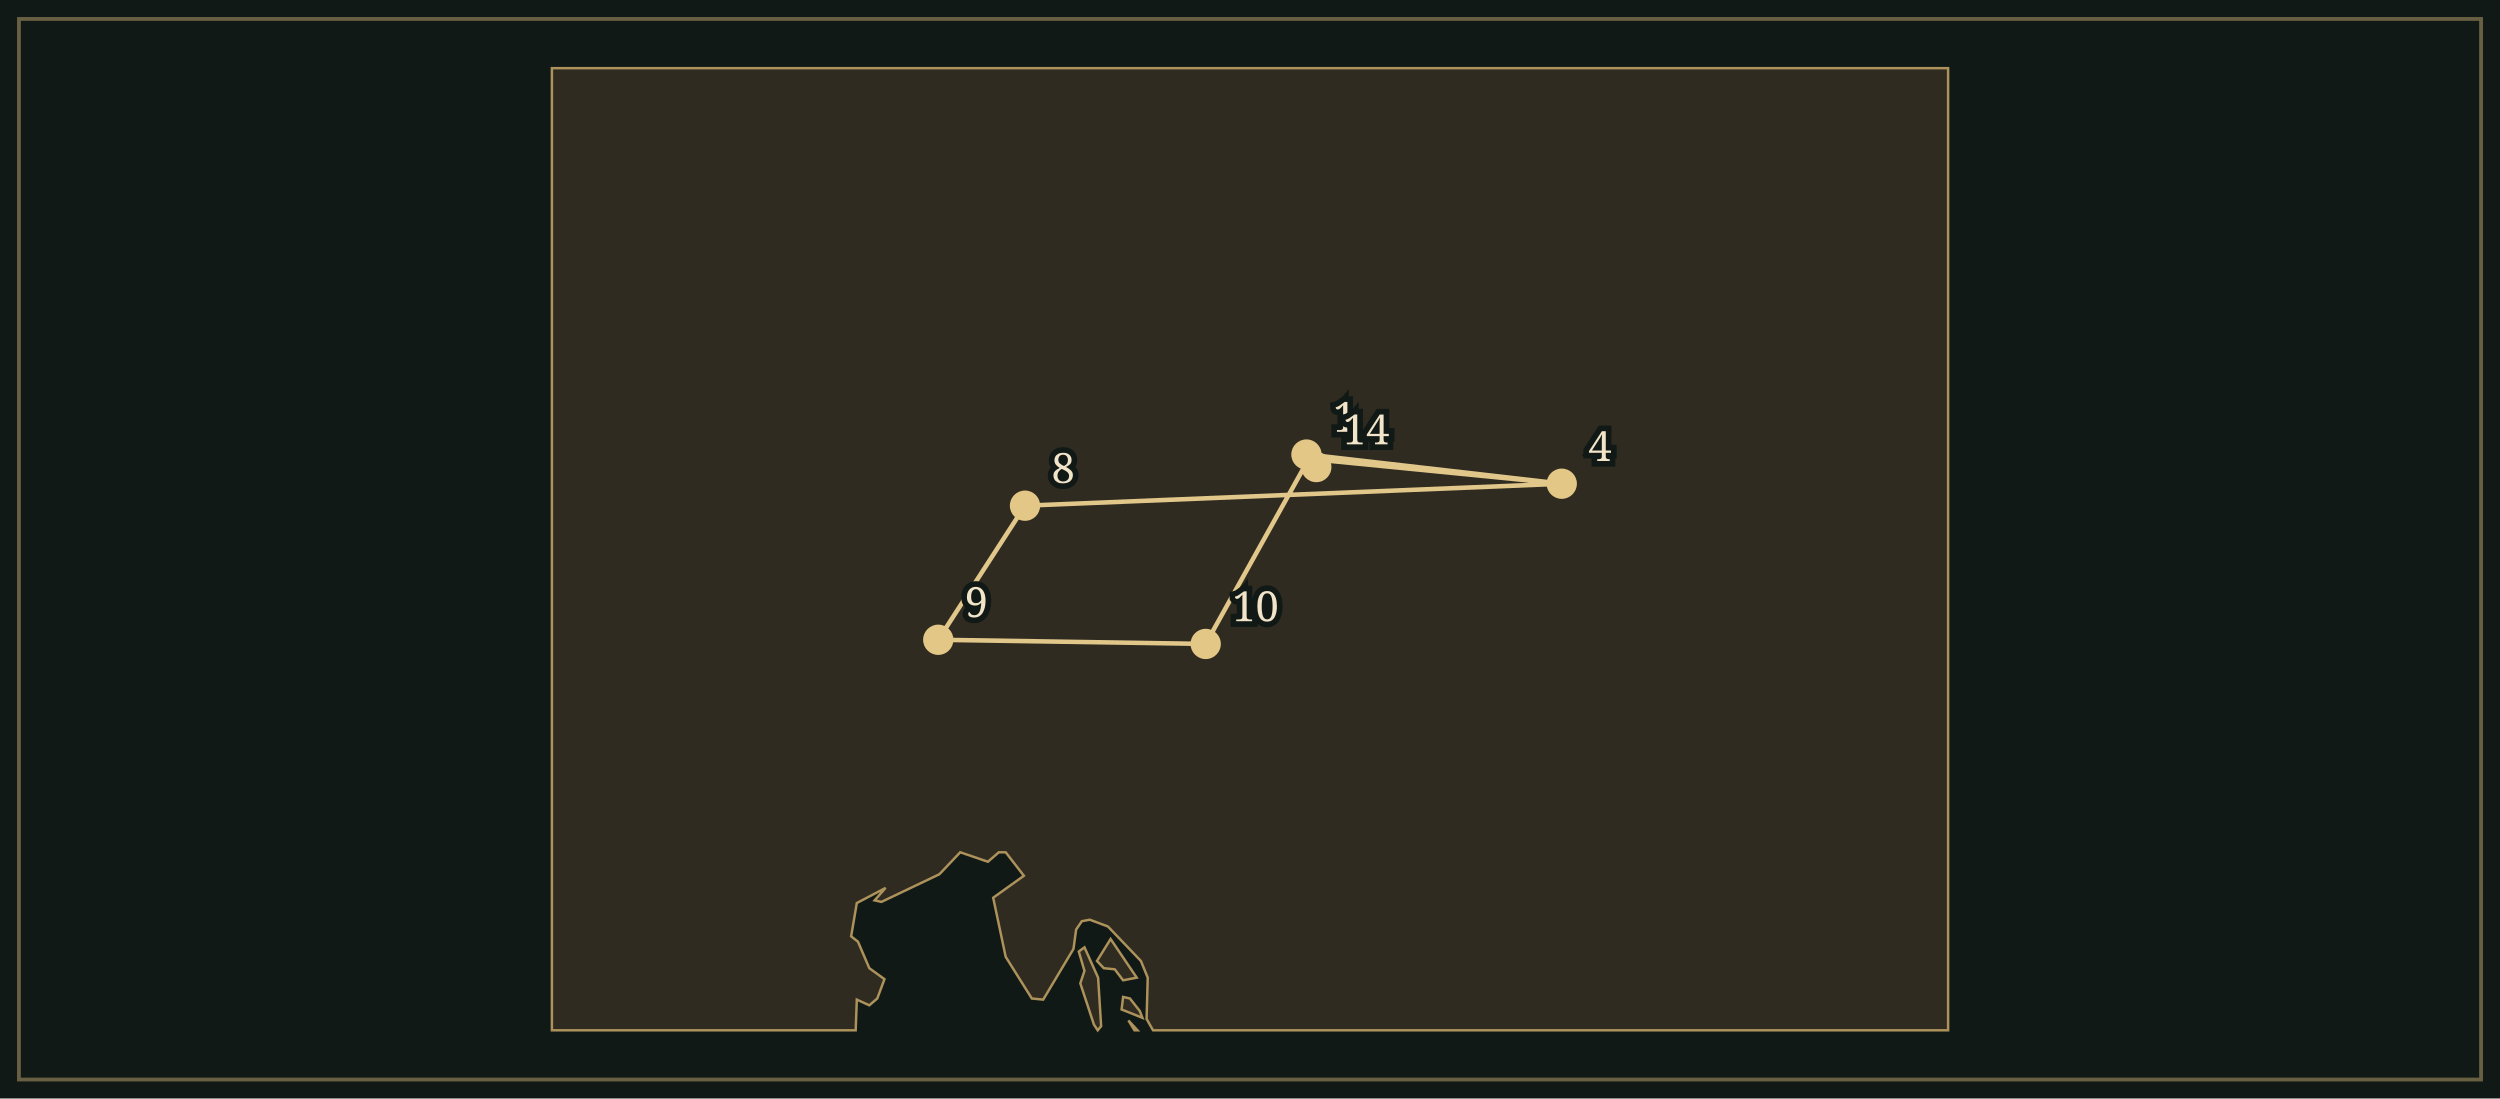
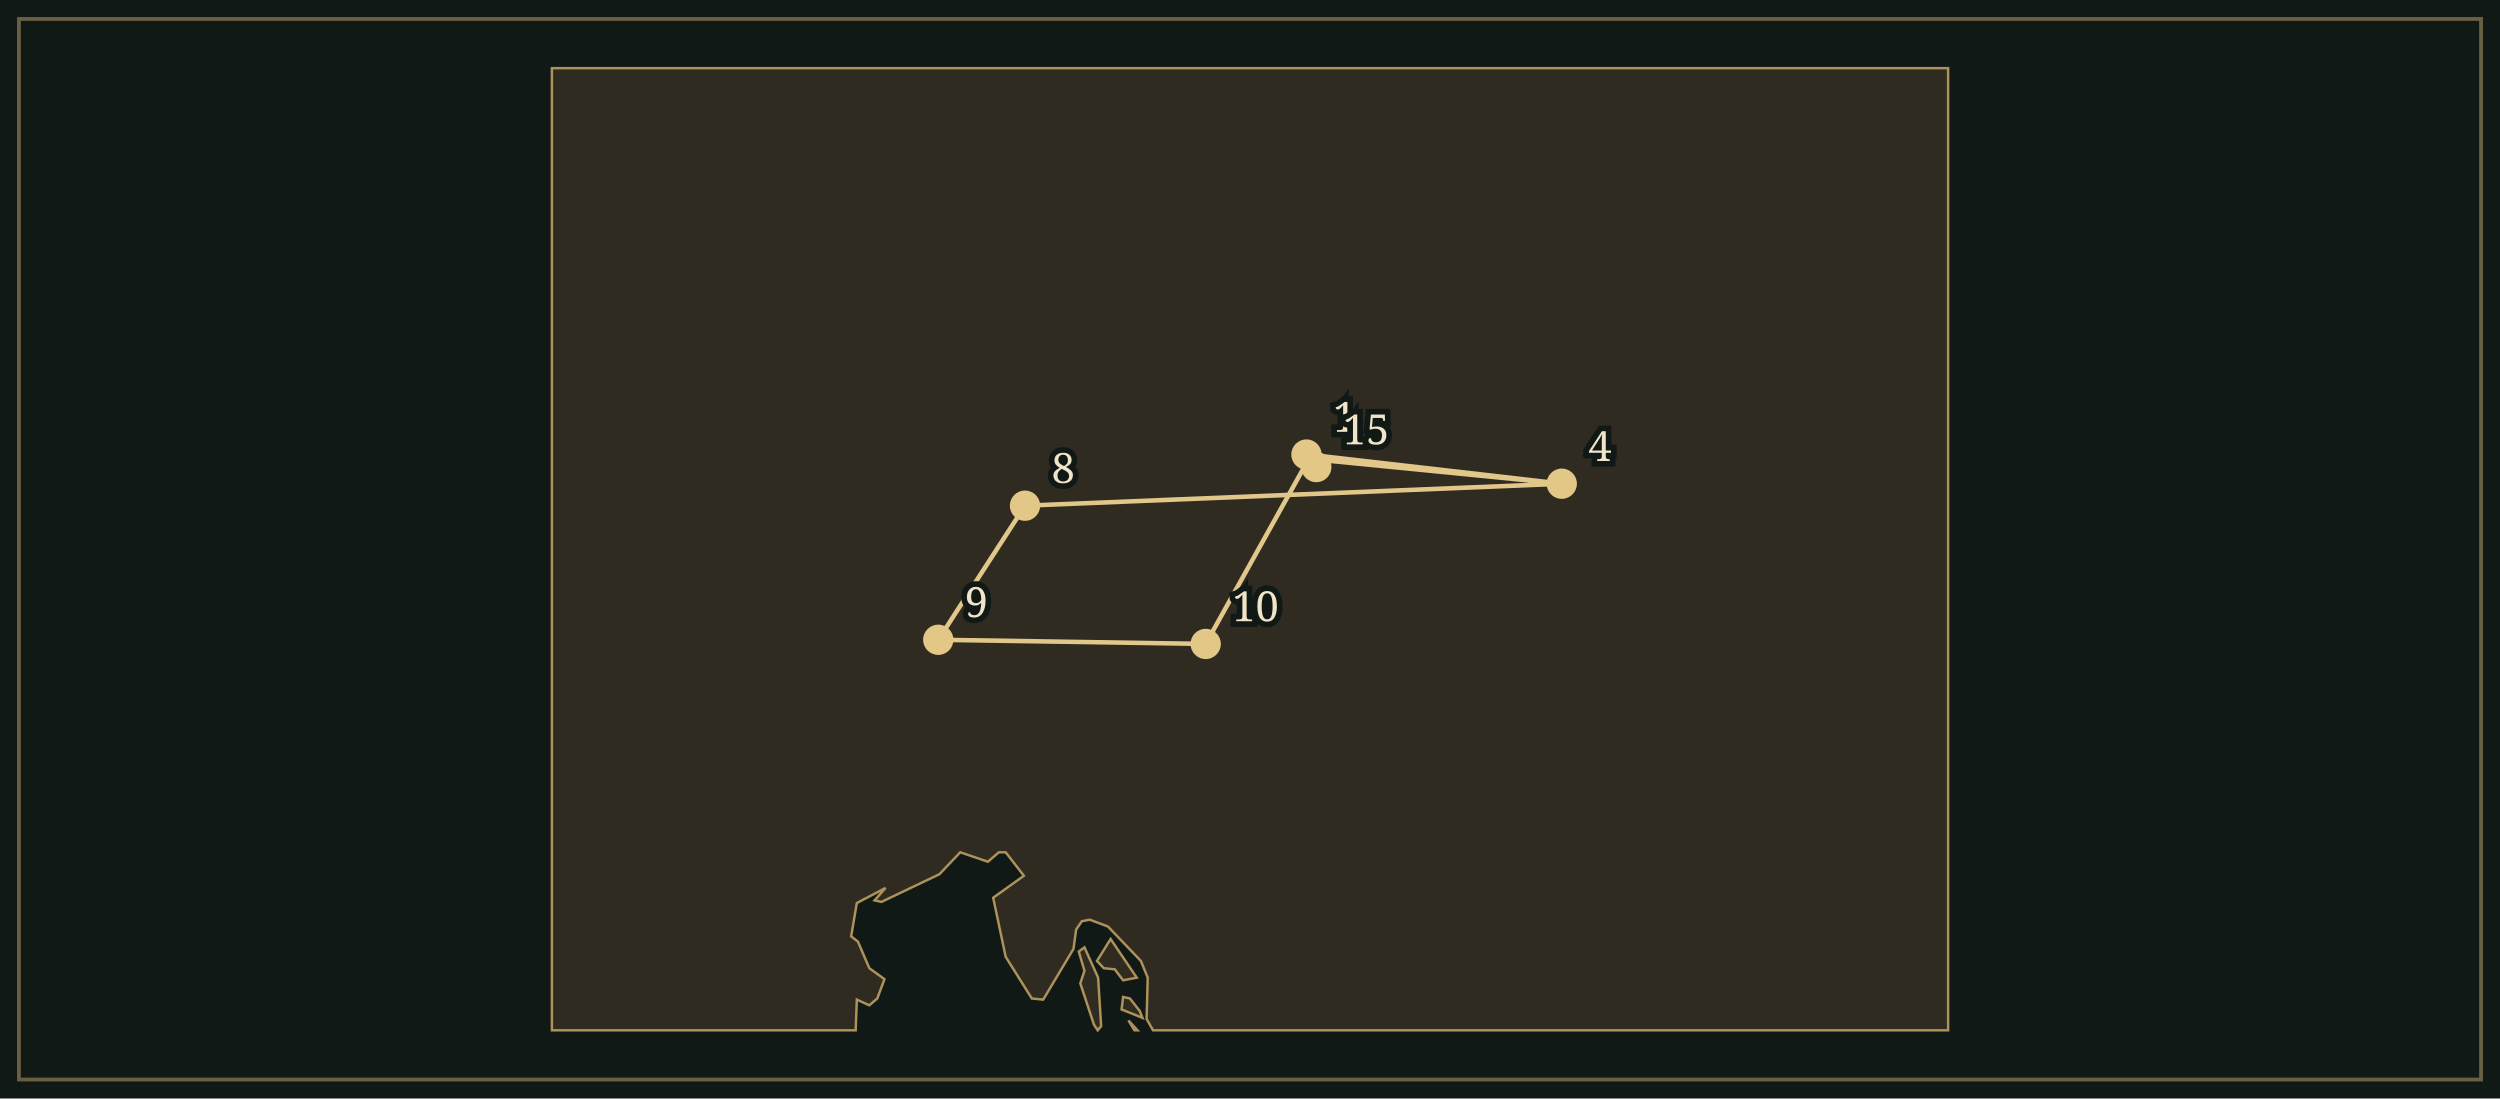
<svg xmlns="http://www.w3.org/2000/svg" viewBox="0 0 660 290" role="img" aria-label="Places in the life of Franz Schubert">
  <rect width="660" height="290" fill="#111916" />
  <path d="M300.1,258.1L296.5,258.8L294.3,255.9L291.4,255.6L289.6,253.7L293.2,247.9L300.1,258.1ZM300.9,266.9L301.6,268.7L296.1,266.5L296.5,263.2L298.3,263.6L300.9,266.9ZM299.5,272L297.9,269.4L300.3,272L299.5,272ZM290.7,270.9L289.8,272L288.8,270.5L285.2,259.6L286.3,256.3L284.8,251.2L286.3,250.1L289.9,258.1L290.7,270.9ZM514.3,18L514.3,272L304.4,272L302.7,269L303,258.1L301.2,253.7L292.5,244.6L287.7,242.8L285.6,243.2L284.1,245.4L283.4,250.5L275.4,263.9L272.4,263.6L265.5,252.6L262.2,237L270.3,231.2L265.5,225L263.7,225L260.8,227.5L253.5,225L248,230.8L232.7,238.1L230.9,237.7L233.8,234.4L226.2,238.4L224.7,247.2L226.5,248.6L229.5,255.6L233.5,258.5L231.6,263.6L229.5,265.4L226.2,263.9L225.9,272L145.7,272L145.7,18L514.3,18Z" fill="#302b20" stroke="#ad935b" stroke-width=".65" />
-   <path d="M344.9,120L345.7,120.8L345.3,120L412.3,127.7L345.7,121.1L345.3,121.1L412.3,127.7L270.6,133.5L247.7,168.9L318.3,170L345.7,120.8L344.6,120L345.3,121.5L347.5,123.3" fill="none" stroke="#e1c78a" stroke-width="1.2" />
+   <path d="M344.9,120L345.7,120.8L345.3,120L412.3,127.7L345.7,121.1L345.3,121.1L412.3,127.7L270.6,133.5L247.7,168.9L318.3,170L345.7,120.8L345.7,120.8L344.6,120L345.3,121.5L347.5,123.3" fill="none" stroke="#e1c78a" stroke-width="1.2" />
  <circle cx="344.9" cy="120" r="4" fill="#e3c786" />
  <text x="351.9" y="114" fill="#f1e4c8" stroke="#111916" stroke-width="3" paint-order="stroke" font-family="Georgia,serif" font-size="11">1</text>
  <circle cx="412.3" cy="127.7" r="4" fill="#e3c786" />
  <text x="419.3" y="121.7" fill="#f1e4c8" stroke="#111916" stroke-width="3" paint-order="stroke" font-family="Georgia,serif" font-size="11">4</text>
  <circle cx="270.6" cy="133.5" r="4" fill="#e3c786" />
  <text x="277.6" y="127.5" fill="#f1e4c8" stroke="#111916" stroke-width="3" paint-order="stroke" font-family="Georgia,serif" font-size="11">8</text>
  <circle cx="247.7" cy="168.9" r="4" fill="#e3c786" />
  <text x="254.7" y="162.9" fill="#f1e4c8" stroke="#111916" stroke-width="3" paint-order="stroke" font-family="Georgia,serif" font-size="11">9</text>
  <circle cx="318.3" cy="170" r="4" fill="#e3c786" />
  <text x="325.3" y="164" fill="#f1e4c8" stroke="#111916" stroke-width="3" paint-order="stroke" font-family="Georgia,serif" font-size="11">10</text>
  <circle cx="347.5" cy="123.3" r="4" fill="#e3c786" />
-   <text x="354.5" y="117.3" fill="#f1e4c8" stroke="#111916" stroke-width="3" paint-order="stroke" font-family="Georgia,serif" font-size="11">14</text>
+   <text x="354.5" y="117.3" fill="#f1e4c8" stroke="#111916" stroke-width="3" paint-order="stroke" font-family="Georgia,serif" font-size="11">15</text>
  <rect x="5" y="5" width="650" height="280" fill="none" stroke="#c3a970" stroke-opacity=".5" />
</svg>
